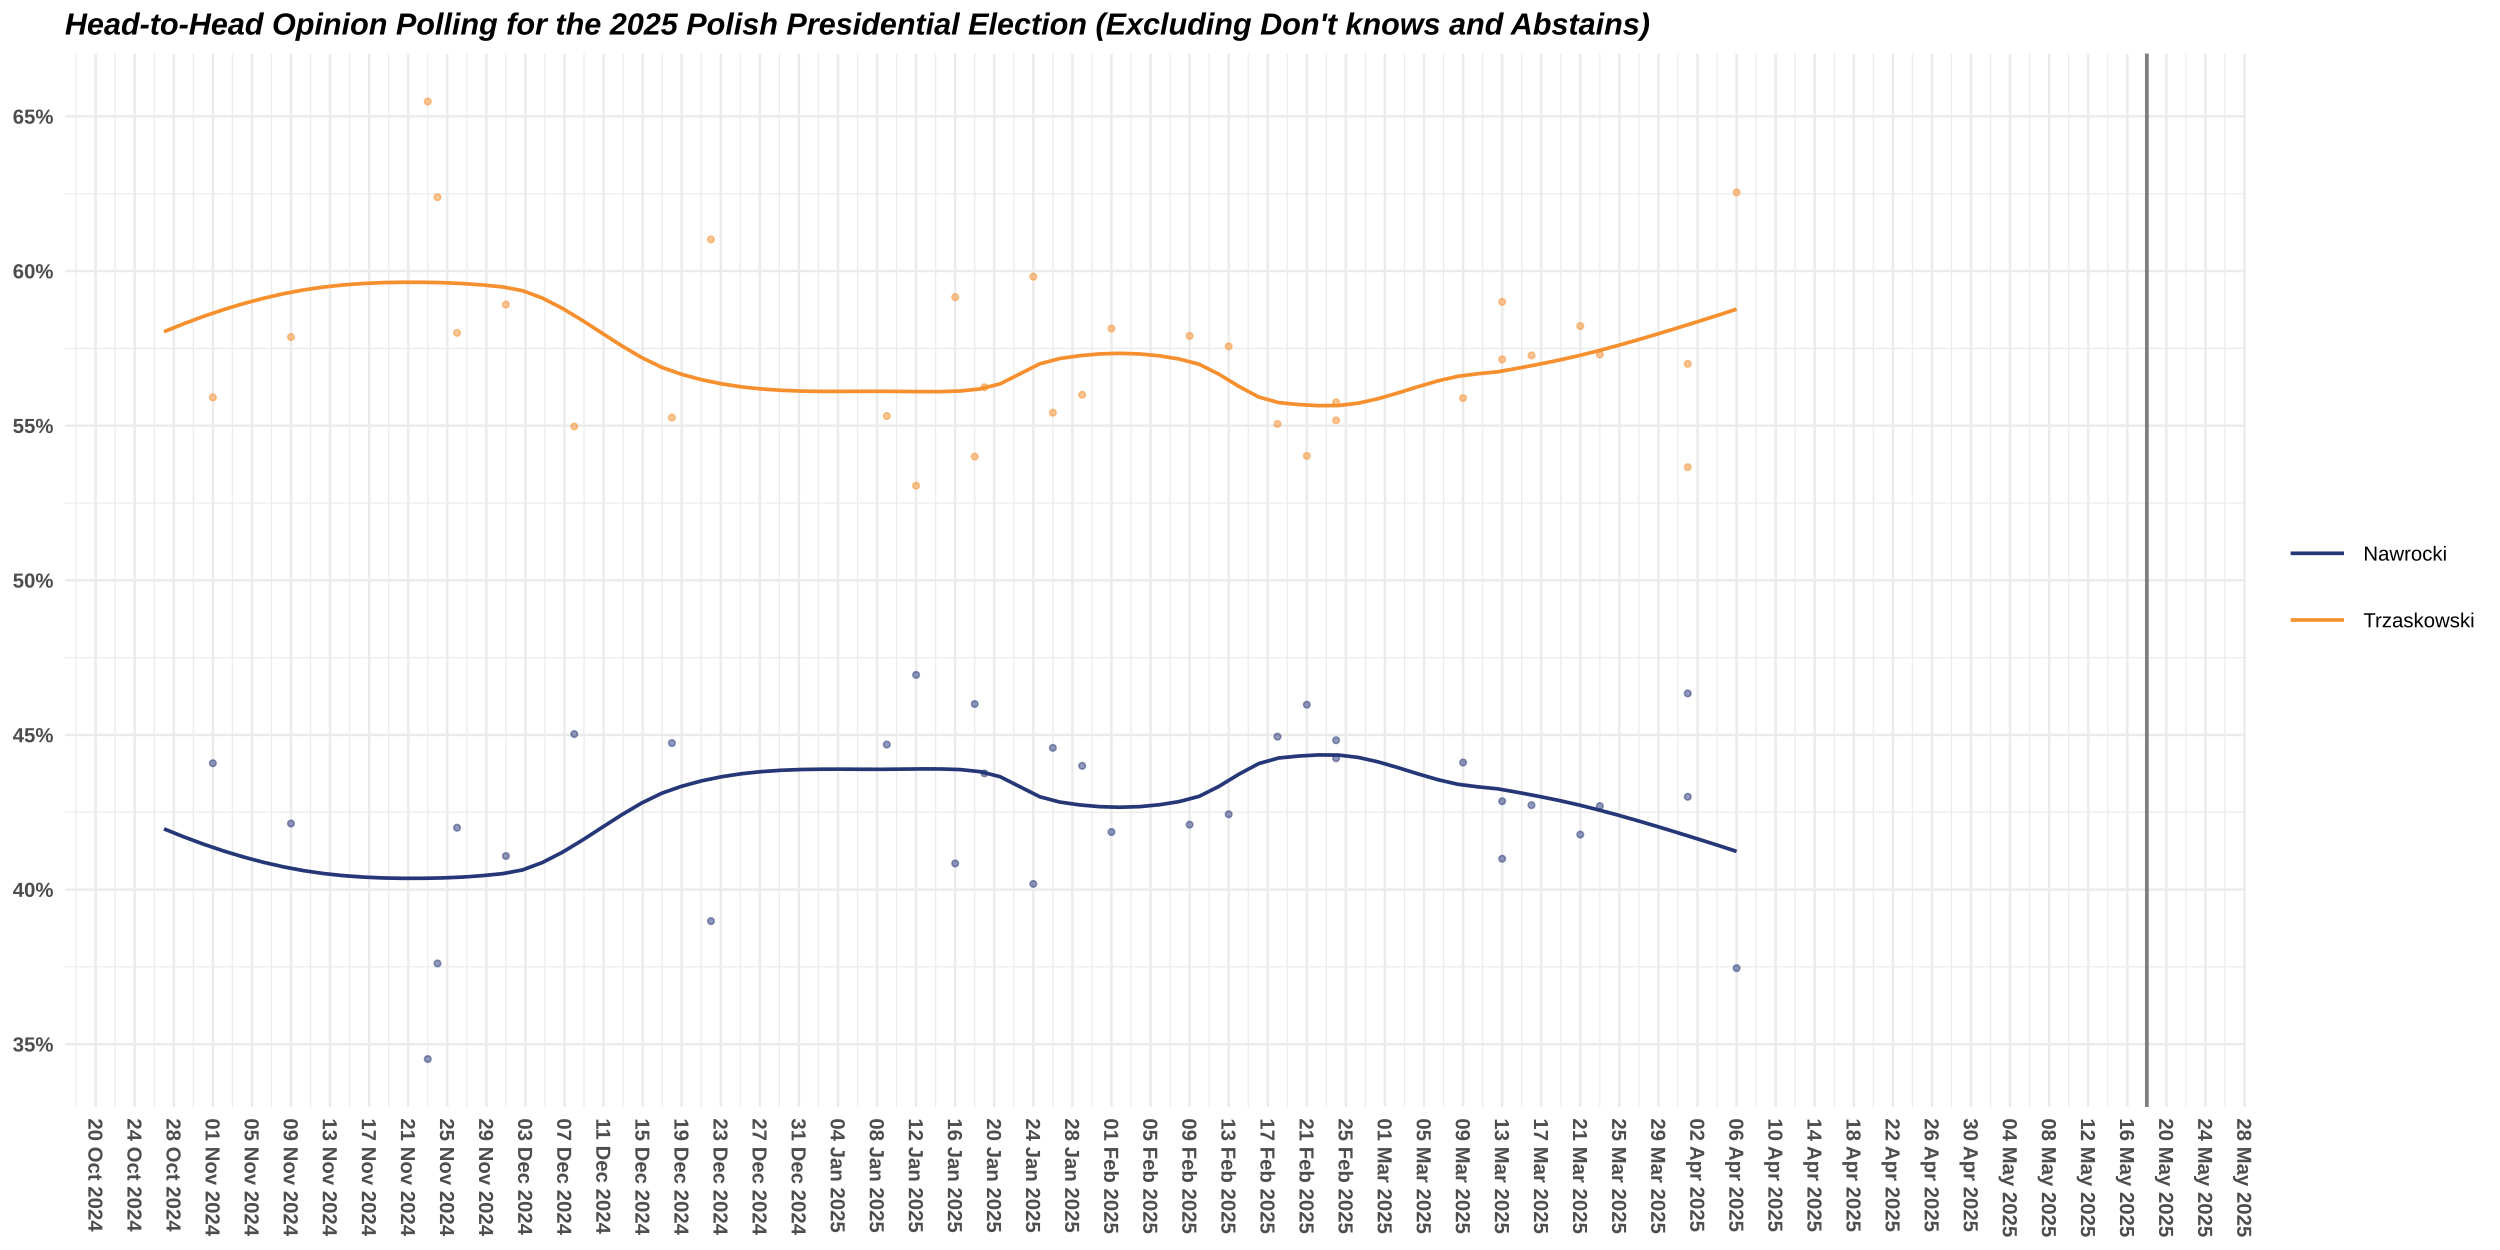
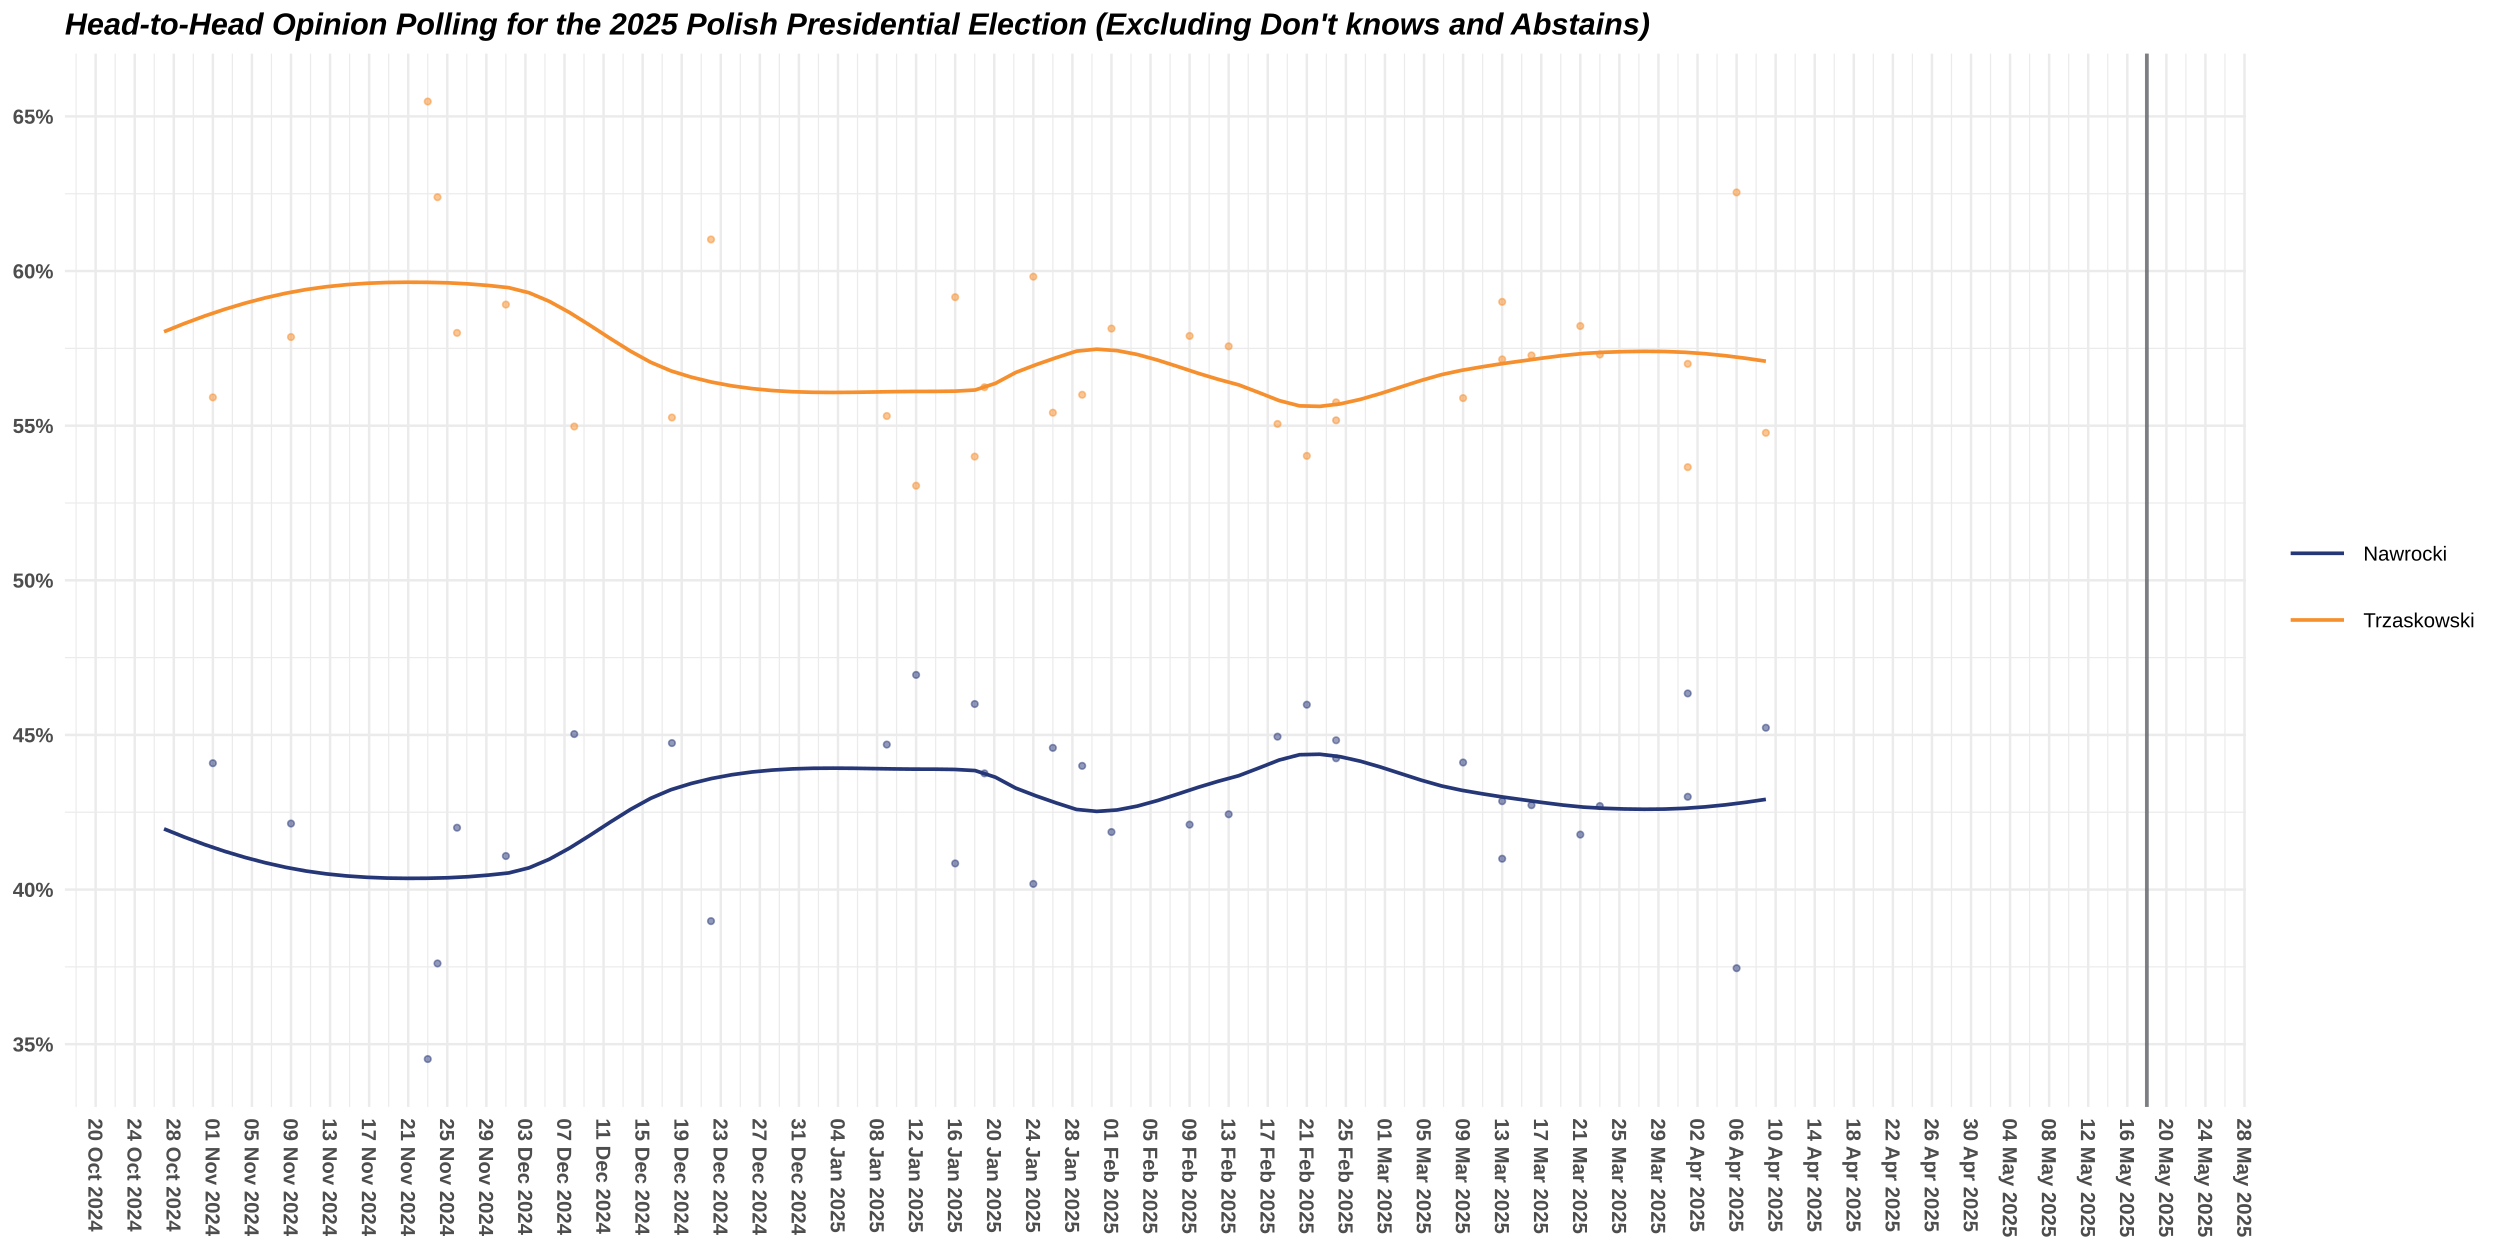
<svg xmlns="http://www.w3.org/2000/svg" class="svglite" width="1080.00pt" height="540.00pt" viewBox="0 0 1080.00 540.00">
  <defs>
    <style type="text/css">
    line, polyline, polygon, path, rect, circle {
      fill: none;
      stroke: #000000;
      stroke-linecap: round;
      stroke-linejoin: round;
      stroke-miterlimit: 10.00;
    }
    text {
      white-space: pre;
    }
  </style>
  </defs>
  <rect width="100%" height="100%" style="stroke: none; fill: #FFFFFF;" />
  <defs>
    <clipPath id="cpMC4wMHwxMDgwLjAwfDAuMDB8NTQwLjAw">
      <rect x="0.00" y="0.00" width="1080.00" height="540.00" />
    </clipPath>
  </defs>
  <g clip-path="url(#cpMC4wMHwxMDgwLjAwfDAuMDB8NTQwLjAw)">
    <rect x="0.00" y="0.00" width="1080.00" height="540.00" style="stroke-width: 1.07; stroke: #FFFFFF; fill: #FFFFFF;" />
  </g>
  <defs>
    <clipPath id="cpMjguMDN8OTcwLjI2fDIzLjE4fDQ3OC4yMA==">
      <rect x="28.03" y="23.18" width="942.23" height="455.02" />
    </clipPath>
  </defs>
  <g clip-path="url(#cpMjguMDN8OTcwLjI2fDIzLjE4fDQ3OC4yMA==)">
    <rect x="28.03" y="23.18" width="942.23" height="455.02" style="stroke-width: 1.07; stroke: #FFFFFF; fill: #FFFFFF;" />
    <polyline points="28.03,417.69 970.26,417.69 " style="stroke-width: 0.53; stroke: #EBEBEB; stroke-linecap: butt;" />
    <polyline points="28.03,350.89 970.26,350.89 " style="stroke-width: 0.53; stroke: #EBEBEB; stroke-linecap: butt;" />
    <polyline points="28.03,284.09 970.26,284.09 " style="stroke-width: 0.53; stroke: #EBEBEB; stroke-linecap: butt;" />
    <polyline points="28.03,217.29 970.26,217.29 " style="stroke-width: 0.53; stroke: #EBEBEB; stroke-linecap: butt;" />
    <polyline points="28.03,150.49 970.26,150.49 " style="stroke-width: 0.53; stroke: #EBEBEB; stroke-linecap: butt;" />
    <polyline points="28.03,83.69 970.26,83.69 " style="stroke-width: 0.53; stroke: #EBEBEB; stroke-linecap: butt;" />
    <polyline points="32.88,478.20 32.88,23.18 " style="stroke-width: 0.53; stroke: #EBEBEB; stroke-linecap: butt;" />
    <polyline points="49.76,478.20 49.76,23.18 " style="stroke-width: 0.53; stroke: #EBEBEB; stroke-linecap: butt;" />
    <polyline points="66.64,478.20 66.64,23.18 " style="stroke-width: 0.53; stroke: #EBEBEB; stroke-linecap: butt;" />
    <polyline points="83.52,478.20 83.52,23.18 " style="stroke-width: 0.53; stroke: #EBEBEB; stroke-linecap: butt;" />
    <polyline points="100.39,478.20 100.39,23.18 " style="stroke-width: 0.53; stroke: #EBEBEB; stroke-linecap: butt;" />
    <polyline points="117.27,478.20 117.27,23.18 " style="stroke-width: 0.53; stroke: #EBEBEB; stroke-linecap: butt;" />
    <polyline points="134.15,478.20 134.15,23.18 " style="stroke-width: 0.53; stroke: #EBEBEB; stroke-linecap: butt;" />
    <polyline points="151.03,478.20 151.03,23.18 " style="stroke-width: 0.53; stroke: #EBEBEB; stroke-linecap: butt;" />
    <polyline points="167.91,478.20 167.91,23.18 " style="stroke-width: 0.53; stroke: #EBEBEB; stroke-linecap: butt;" />
    <polyline points="184.79,478.20 184.79,23.18 " style="stroke-width: 0.53; stroke: #EBEBEB; stroke-linecap: butt;" />
    <polyline points="201.66,478.20 201.66,23.18 " style="stroke-width: 0.53; stroke: #EBEBEB; stroke-linecap: butt;" />
    <polyline points="218.54,478.20 218.54,23.18 " style="stroke-width: 0.53; stroke: #EBEBEB; stroke-linecap: butt;" />
    <polyline points="235.42,478.20 235.42,23.18 " style="stroke-width: 0.53; stroke: #EBEBEB; stroke-linecap: butt;" />
    <polyline points="252.30,478.20 252.30,23.18 " style="stroke-width: 0.53; stroke: #EBEBEB; stroke-linecap: butt;" />
    <polyline points="269.18,478.20 269.18,23.18 " style="stroke-width: 0.53; stroke: #EBEBEB; stroke-linecap: butt;" />
    <polyline points="286.06,478.20 286.06,23.18 " style="stroke-width: 0.53; stroke: #EBEBEB; stroke-linecap: butt;" />
    <polyline points="302.93,478.20 302.93,23.18 " style="stroke-width: 0.53; stroke: #EBEBEB; stroke-linecap: butt;" />
    <polyline points="319.81,478.20 319.81,23.18 " style="stroke-width: 0.53; stroke: #EBEBEB; stroke-linecap: butt;" />
    <polyline points="336.69,478.20 336.69,23.18 " style="stroke-width: 0.53; stroke: #EBEBEB; stroke-linecap: butt;" />
    <polyline points="353.57,478.20 353.57,23.18 " style="stroke-width: 0.53; stroke: #EBEBEB; stroke-linecap: butt;" />
    <polyline points="370.45,478.20 370.45,23.18 " style="stroke-width: 0.53; stroke: #EBEBEB; stroke-linecap: butt;" />
    <polyline points="387.32,478.20 387.32,23.18 " style="stroke-width: 0.53; stroke: #EBEBEB; stroke-linecap: butt;" />
    <polyline points="404.20,478.20 404.20,23.18 " style="stroke-width: 0.53; stroke: #EBEBEB; stroke-linecap: butt;" />
    <polyline points="421.08,478.20 421.08,23.18 " style="stroke-width: 0.53; stroke: #EBEBEB; stroke-linecap: butt;" />
    <polyline points="437.96,478.20 437.96,23.18 " style="stroke-width: 0.53; stroke: #EBEBEB; stroke-linecap: butt;" />
    <polyline points="454.84,478.20 454.84,23.18 " style="stroke-width: 0.53; stroke: #EBEBEB; stroke-linecap: butt;" />
    <polyline points="471.72,478.20 471.72,23.18 " style="stroke-width: 0.53; stroke: #EBEBEB; stroke-linecap: butt;" />
    <polyline points="488.59,478.20 488.59,23.18 " style="stroke-width: 0.53; stroke: #EBEBEB; stroke-linecap: butt;" />
    <polyline points="505.47,478.20 505.47,23.18 " style="stroke-width: 0.53; stroke: #EBEBEB; stroke-linecap: butt;" />
    <polyline points="522.35,478.20 522.35,23.18 " style="stroke-width: 0.53; stroke: #EBEBEB; stroke-linecap: butt;" />
    <polyline points="539.23,478.20 539.23,23.18 " style="stroke-width: 0.53; stroke: #EBEBEB; stroke-linecap: butt;" />
    <polyline points="556.11,478.20 556.11,23.18 " style="stroke-width: 0.53; stroke: #EBEBEB; stroke-linecap: butt;" />
    <polyline points="572.98,478.20 572.98,23.18 " style="stroke-width: 0.53; stroke: #EBEBEB; stroke-linecap: butt;" />
    <polyline points="589.86,478.20 589.86,23.18 " style="stroke-width: 0.53; stroke: #EBEBEB; stroke-linecap: butt;" />
    <polyline points="606.74,478.20 606.74,23.18 " style="stroke-width: 0.53; stroke: #EBEBEB; stroke-linecap: butt;" />
    <polyline points="623.62,478.20 623.62,23.18 " style="stroke-width: 0.53; stroke: #EBEBEB; stroke-linecap: butt;" />
    <polyline points="640.50,478.20 640.50,23.18 " style="stroke-width: 0.53; stroke: #EBEBEB; stroke-linecap: butt;" />
    <polyline points="657.38,478.20 657.38,23.18 " style="stroke-width: 0.53; stroke: #EBEBEB; stroke-linecap: butt;" />
    <polyline points="674.25,478.20 674.25,23.18 " style="stroke-width: 0.53; stroke: #EBEBEB; stroke-linecap: butt;" />
    <polyline points="691.13,478.20 691.13,23.18 " style="stroke-width: 0.53; stroke: #EBEBEB; stroke-linecap: butt;" />
    <polyline points="708.01,478.20 708.01,23.18 " style="stroke-width: 0.53; stroke: #EBEBEB; stroke-linecap: butt;" />
    <polyline points="724.89,478.20 724.89,23.18 " style="stroke-width: 0.53; stroke: #EBEBEB; stroke-linecap: butt;" />
    <polyline points="741.77,478.20 741.77,23.18 " style="stroke-width: 0.53; stroke: #EBEBEB; stroke-linecap: butt;" />
    <polyline points="758.65,478.20 758.65,23.18 " style="stroke-width: 0.53; stroke: #EBEBEB; stroke-linecap: butt;" />
    <polyline points="775.52,478.20 775.52,23.18 " style="stroke-width: 0.53; stroke: #EBEBEB; stroke-linecap: butt;" />
    <polyline points="792.40,478.20 792.40,23.18 " style="stroke-width: 0.53; stroke: #EBEBEB; stroke-linecap: butt;" />
    <polyline points="809.28,478.20 809.28,23.18 " style="stroke-width: 0.53; stroke: #EBEBEB; stroke-linecap: butt;" />
    <polyline points="826.16,478.20 826.16,23.18 " style="stroke-width: 0.53; stroke: #EBEBEB; stroke-linecap: butt;" />
    <polyline points="843.04,478.20 843.04,23.18 " style="stroke-width: 0.53; stroke: #EBEBEB; stroke-linecap: butt;" />
    <polyline points="859.91,478.20 859.91,23.18 " style="stroke-width: 0.53; stroke: #EBEBEB; stroke-linecap: butt;" />
    <polyline points="876.79,478.20 876.79,23.18 " style="stroke-width: 0.53; stroke: #EBEBEB; stroke-linecap: butt;" />
    <polyline points="893.67,478.20 893.67,23.18 " style="stroke-width: 0.53; stroke: #EBEBEB; stroke-linecap: butt;" />
    <polyline points="910.55,478.20 910.55,23.18 " style="stroke-width: 0.53; stroke: #EBEBEB; stroke-linecap: butt;" />
    <polyline points="927.43,478.20 927.43,23.18 " style="stroke-width: 0.53; stroke: #EBEBEB; stroke-linecap: butt;" />
    <polyline points="944.31,478.20 944.31,23.18 " style="stroke-width: 0.53; stroke: #EBEBEB; stroke-linecap: butt;" />
    <polyline points="961.18,478.20 961.18,23.18 " style="stroke-width: 0.53; stroke: #EBEBEB; stroke-linecap: butt;" />
    <polyline points="28.03,451.09 970.26,451.09 " style="stroke-width: 1.07; stroke: #EBEBEB; stroke-linecap: butt;" />
    <polyline points="28.03,384.29 970.26,384.29 " style="stroke-width: 1.07; stroke: #EBEBEB; stroke-linecap: butt;" />
    <polyline points="28.03,317.49 970.26,317.49 " style="stroke-width: 1.07; stroke: #EBEBEB; stroke-linecap: butt;" />
    <polyline points="28.03,250.69 970.26,250.69 " style="stroke-width: 1.07; stroke: #EBEBEB; stroke-linecap: butt;" />
    <polyline points="28.03,183.89 970.26,183.89 " style="stroke-width: 1.07; stroke: #EBEBEB; stroke-linecap: butt;" />
    <polyline points="28.03,117.09 970.26,117.09 " style="stroke-width: 1.07; stroke: #EBEBEB; stroke-linecap: butt;" />
    <polyline points="28.03,50.28 970.26,50.28 " style="stroke-width: 1.07; stroke: #EBEBEB; stroke-linecap: butt;" />
    <polyline points="41.32,478.20 41.32,23.18 " style="stroke-width: 1.07; stroke: #EBEBEB; stroke-linecap: butt;" />
    <polyline points="58.20,478.20 58.20,23.18 " style="stroke-width: 1.07; stroke: #EBEBEB; stroke-linecap: butt;" />
    <polyline points="75.08,478.20 75.08,23.18 " style="stroke-width: 1.07; stroke: #EBEBEB; stroke-linecap: butt;" />
    <polyline points="91.96,478.20 91.96,23.18 " style="stroke-width: 1.07; stroke: #EBEBEB; stroke-linecap: butt;" />
    <polyline points="108.83,478.20 108.83,23.18 " style="stroke-width: 1.07; stroke: #EBEBEB; stroke-linecap: butt;" />
    <polyline points="125.71,478.20 125.71,23.18 " style="stroke-width: 1.07; stroke: #EBEBEB; stroke-linecap: butt;" />
    <polyline points="142.59,478.20 142.59,23.18 " style="stroke-width: 1.07; stroke: #EBEBEB; stroke-linecap: butt;" />
    <polyline points="159.47,478.20 159.47,23.18 " style="stroke-width: 1.07; stroke: #EBEBEB; stroke-linecap: butt;" />
    <polyline points="176.35,478.20 176.35,23.18 " style="stroke-width: 1.07; stroke: #EBEBEB; stroke-linecap: butt;" />
    <polyline points="193.22,478.20 193.22,23.18 " style="stroke-width: 1.07; stroke: #EBEBEB; stroke-linecap: butt;" />
    <polyline points="210.10,478.20 210.10,23.18 " style="stroke-width: 1.07; stroke: #EBEBEB; stroke-linecap: butt;" />
    <polyline points="226.98,478.20 226.98,23.18 " style="stroke-width: 1.07; stroke: #EBEBEB; stroke-linecap: butt;" />
    <polyline points="243.86,478.20 243.86,23.18 " style="stroke-width: 1.07; stroke: #EBEBEB; stroke-linecap: butt;" />
    <polyline points="260.74,478.20 260.74,23.18 " style="stroke-width: 1.07; stroke: #EBEBEB; stroke-linecap: butt;" />
    <polyline points="277.62,478.20 277.62,23.18 " style="stroke-width: 1.07; stroke: #EBEBEB; stroke-linecap: butt;" />
    <polyline points="294.49,478.20 294.49,23.18 " style="stroke-width: 1.07; stroke: #EBEBEB; stroke-linecap: butt;" />
    <polyline points="311.37,478.20 311.37,23.18 " style="stroke-width: 1.07; stroke: #EBEBEB; stroke-linecap: butt;" />
    <polyline points="328.25,478.20 328.25,23.18 " style="stroke-width: 1.07; stroke: #EBEBEB; stroke-linecap: butt;" />
    <polyline points="345.13,478.20 345.13,23.18 " style="stroke-width: 1.07; stroke: #EBEBEB; stroke-linecap: butt;" />
    <polyline points="362.01,478.20 362.01,23.18 " style="stroke-width: 1.07; stroke: #EBEBEB; stroke-linecap: butt;" />
    <polyline points="378.89,478.20 378.89,23.18 " style="stroke-width: 1.07; stroke: #EBEBEB; stroke-linecap: butt;" />
    <polyline points="395.76,478.20 395.76,23.18 " style="stroke-width: 1.07; stroke: #EBEBEB; stroke-linecap: butt;" />
    <polyline points="412.64,478.20 412.64,23.18 " style="stroke-width: 1.07; stroke: #EBEBEB; stroke-linecap: butt;" />
    <polyline points="429.52,478.20 429.52,23.18 " style="stroke-width: 1.07; stroke: #EBEBEB; stroke-linecap: butt;" />
    <polyline points="446.40,478.20 446.40,23.18 " style="stroke-width: 1.07; stroke: #EBEBEB; stroke-linecap: butt;" />
    <polyline points="463.28,478.20 463.28,23.18 " style="stroke-width: 1.07; stroke: #EBEBEB; stroke-linecap: butt;" />
    <polyline points="480.15,478.20 480.15,23.18 " style="stroke-width: 1.07; stroke: #EBEBEB; stroke-linecap: butt;" />
    <polyline points="497.03,478.20 497.03,23.18 " style="stroke-width: 1.07; stroke: #EBEBEB; stroke-linecap: butt;" />
    <polyline points="513.91,478.20 513.91,23.18 " style="stroke-width: 1.07; stroke: #EBEBEB; stroke-linecap: butt;" />
    <polyline points="530.79,478.20 530.79,23.18 " style="stroke-width: 1.07; stroke: #EBEBEB; stroke-linecap: butt;" />
    <polyline points="547.67,478.20 547.67,23.18 " style="stroke-width: 1.07; stroke: #EBEBEB; stroke-linecap: butt;" />
    <polyline points="564.55,478.20 564.55,23.18 " style="stroke-width: 1.07; stroke: #EBEBEB; stroke-linecap: butt;" />
    <polyline points="581.42,478.20 581.42,23.18 " style="stroke-width: 1.07; stroke: #EBEBEB; stroke-linecap: butt;" />
    <polyline points="598.30,478.20 598.30,23.18 " style="stroke-width: 1.07; stroke: #EBEBEB; stroke-linecap: butt;" />
    <polyline points="615.18,478.20 615.18,23.18 " style="stroke-width: 1.07; stroke: #EBEBEB; stroke-linecap: butt;" />
    <polyline points="632.06,478.20 632.06,23.18 " style="stroke-width: 1.07; stroke: #EBEBEB; stroke-linecap: butt;" />
    <polyline points="648.94,478.20 648.94,23.18 " style="stroke-width: 1.07; stroke: #EBEBEB; stroke-linecap: butt;" />
    <polyline points="665.82,478.20 665.82,23.18 " style="stroke-width: 1.07; stroke: #EBEBEB; stroke-linecap: butt;" />
    <polyline points="682.69,478.20 682.69,23.18 " style="stroke-width: 1.07; stroke: #EBEBEB; stroke-linecap: butt;" />
    <polyline points="699.57,478.20 699.57,23.18 " style="stroke-width: 1.07; stroke: #EBEBEB; stroke-linecap: butt;" />
    <polyline points="716.45,478.20 716.45,23.18 " style="stroke-width: 1.07; stroke: #EBEBEB; stroke-linecap: butt;" />
    <polyline points="733.33,478.20 733.33,23.18 " style="stroke-width: 1.07; stroke: #EBEBEB; stroke-linecap: butt;" />
    <polyline points="750.21,478.20 750.21,23.18 " style="stroke-width: 1.07; stroke: #EBEBEB; stroke-linecap: butt;" />
    <polyline points="767.08,478.20 767.08,23.18 " style="stroke-width: 1.07; stroke: #EBEBEB; stroke-linecap: butt;" />
    <polyline points="783.96,478.20 783.96,23.18 " style="stroke-width: 1.07; stroke: #EBEBEB; stroke-linecap: butt;" />
    <polyline points="800.84,478.20 800.84,23.18 " style="stroke-width: 1.07; stroke: #EBEBEB; stroke-linecap: butt;" />
    <polyline points="817.72,478.20 817.72,23.18 " style="stroke-width: 1.07; stroke: #EBEBEB; stroke-linecap: butt;" />
    <polyline points="834.60,478.20 834.60,23.18 " style="stroke-width: 1.07; stroke: #EBEBEB; stroke-linecap: butt;" />
    <polyline points="851.48,478.20 851.48,23.18 " style="stroke-width: 1.07; stroke: #EBEBEB; stroke-linecap: butt;" />
    <polyline points="868.35,478.20 868.35,23.18 " style="stroke-width: 1.07; stroke: #EBEBEB; stroke-linecap: butt;" />
    <polyline points="885.23,478.20 885.23,23.18 " style="stroke-width: 1.07; stroke: #EBEBEB; stroke-linecap: butt;" />
    <polyline points="902.11,478.20 902.11,23.18 " style="stroke-width: 1.07; stroke: #EBEBEB; stroke-linecap: butt;" />
    <polyline points="918.99,478.20 918.99,23.18 " style="stroke-width: 1.07; stroke: #EBEBEB; stroke-linecap: butt;" />
    <polyline points="935.87,478.20 935.87,23.18 " style="stroke-width: 1.07; stroke: #EBEBEB; stroke-linecap: butt;" />
    <polyline points="952.74,478.20 952.74,23.18 " style="stroke-width: 1.07; stroke: #EBEBEB; stroke-linecap: butt;" />
    <polyline points="969.62,478.20 969.62,23.18 " style="stroke-width: 1.07; stroke: #EBEBEB; stroke-linecap: butt;" />
    <circle cx="729.11" cy="299.56" r="1.42" style="stroke-width: 0.71; stroke: #263778; stroke-opacity: 0.50; fill: #263778; fill-opacity: 0.50;" />
+     <circle cx="762.86" cy="314.39" r="1.42" style="stroke-width: 0.71; stroke: #263778; stroke-opacity: 0.50; fill: #263778; fill-opacity: 0.50;" />
    <circle cx="750.21" cy="418.25" r="1.42" style="stroke-width: 0.71; stroke: #263778; stroke-opacity: 0.50; fill: #263778; fill-opacity: 0.50;" />
    <circle cx="729.11" cy="344.21" r="1.42" style="stroke-width: 0.71; stroke: #263778; stroke-opacity: 0.50; fill: #263778; fill-opacity: 0.50;" />
    <circle cx="691.13" cy="348.21" r="1.42" style="stroke-width: 0.71; stroke: #263778; stroke-opacity: 0.50; fill: #263778; fill-opacity: 0.50;" />
    <circle cx="682.69" cy="360.54" r="1.42" style="stroke-width: 0.71; stroke: #263778; stroke-opacity: 0.50; fill: #263778; fill-opacity: 0.50;" />
    <circle cx="661.60" cy="347.84" r="1.42" style="stroke-width: 0.71; stroke: #263778; stroke-opacity: 0.50; fill: #263778; fill-opacity: 0.50;" />
    <circle cx="648.94" cy="346.12" r="1.42" style="stroke-width: 0.71; stroke: #263778; stroke-opacity: 0.50; fill: #263778; fill-opacity: 0.50;" />
    <circle cx="648.94" cy="370.97" r="1.42" style="stroke-width: 0.71; stroke: #263778; stroke-opacity: 0.50; fill: #263778; fill-opacity: 0.50;" />
    <circle cx="632.06" cy="329.40" r="1.42" style="stroke-width: 0.71; stroke: #263778; stroke-opacity: 0.50; fill: #263778; fill-opacity: 0.50;" />
    <circle cx="577.20" cy="319.79" r="1.42" style="stroke-width: 0.71; stroke: #263778; stroke-opacity: 0.50; fill: #263778; fill-opacity: 0.50;" />
    <circle cx="577.20" cy="327.57" r="1.42" style="stroke-width: 0.71; stroke: #263778; stroke-opacity: 0.50; fill: #263778; fill-opacity: 0.50;" />
    <circle cx="564.55" cy="304.43" r="1.42" style="stroke-width: 0.71; stroke: #263778; stroke-opacity: 0.50; fill: #263778; fill-opacity: 0.50;" />
    <circle cx="551.89" cy="318.24" r="1.42" style="stroke-width: 0.71; stroke: #263778; stroke-opacity: 0.50; fill: #263778; fill-opacity: 0.50;" />
    <circle cx="480.15" cy="359.43" r="1.42" style="stroke-width: 0.71; stroke: #263778; stroke-opacity: 0.50; fill: #263778; fill-opacity: 0.50;" />
    <circle cx="530.79" cy="351.76" r="1.42" style="stroke-width: 0.71; stroke: #263778; stroke-opacity: 0.50; fill: #263778; fill-opacity: 0.50;" />
    <circle cx="513.91" cy="356.24" r="1.42" style="stroke-width: 0.71; stroke: #263778; stroke-opacity: 0.50; fill: #263778; fill-opacity: 0.50;" />
    <circle cx="467.50" cy="330.85" r="1.42" style="stroke-width: 0.71; stroke: #263778; stroke-opacity: 0.50; fill: #263778; fill-opacity: 0.50;" />
    <circle cx="454.84" cy="323.08" r="1.42" style="stroke-width: 0.71; stroke: #263778; stroke-opacity: 0.50; fill: #263778; fill-opacity: 0.50;" />
    <circle cx="446.40" cy="381.85" r="1.42" style="stroke-width: 0.71; stroke: #263778; stroke-opacity: 0.50; fill: #263778; fill-opacity: 0.50;" />
    <circle cx="425.30" cy="334.09" r="1.42" style="stroke-width: 0.71; stroke: #263778; stroke-opacity: 0.50; fill: #263778; fill-opacity: 0.50;" />
    <circle cx="421.08" cy="304.13" r="1.42" style="stroke-width: 0.71; stroke: #263778; stroke-opacity: 0.50; fill: #263778; fill-opacity: 0.50;" />
    <circle cx="412.64" cy="373.00" r="1.42" style="stroke-width: 0.71; stroke: #263778; stroke-opacity: 0.50; fill: #263778; fill-opacity: 0.50;" />
    <circle cx="395.76" cy="291.56" r="1.42" style="stroke-width: 0.71; stroke: #263778; stroke-opacity: 0.50; fill: #263778; fill-opacity: 0.50;" />
    <circle cx="383.10" cy="321.65" r="1.42" style="stroke-width: 0.71; stroke: #263778; stroke-opacity: 0.50; fill: #263778; fill-opacity: 0.50;" />
    <circle cx="307.15" cy="397.92" r="1.42" style="stroke-width: 0.71; stroke: #263778; stroke-opacity: 0.50; fill: #263778; fill-opacity: 0.50;" />
    <circle cx="290.27" cy="321.00" r="1.42" style="stroke-width: 0.71; stroke: #263778; stroke-opacity: 0.50; fill: #263778; fill-opacity: 0.50;" />
    <circle cx="218.54" cy="369.80" r="1.42" style="stroke-width: 0.71; stroke: #263778; stroke-opacity: 0.50; fill: #263778; fill-opacity: 0.50;" />
    <circle cx="248.08" cy="317.12" r="1.42" style="stroke-width: 0.71; stroke: #263778; stroke-opacity: 0.50; fill: #263778; fill-opacity: 0.50;" />
    <circle cx="197.44" cy="357.57" r="1.42" style="stroke-width: 0.71; stroke: #263778; stroke-opacity: 0.50; fill: #263778; fill-opacity: 0.50;" />
    <circle cx="91.96" cy="329.70" r="1.42" style="stroke-width: 0.71; stroke: #263778; stroke-opacity: 0.50; fill: #263778; fill-opacity: 0.50;" />
    <circle cx="189.01" cy="416.20" r="1.42" style="stroke-width: 0.71; stroke: #263778; stroke-opacity: 0.50; fill: #263778; fill-opacity: 0.50;" />
    <circle cx="184.79" cy="457.51" r="1.42" style="stroke-width: 0.71; stroke: #263778; stroke-opacity: 0.50; fill: #263778; fill-opacity: 0.50;" />
    <circle cx="125.71" cy="355.77" r="1.42" style="stroke-width: 0.71; stroke: #263778; stroke-opacity: 0.50; fill: #263778; fill-opacity: 0.50;" />
    <circle cx="729.11" cy="201.81" r="1.42" style="stroke-width: 0.71; stroke: #F68F2D; stroke-opacity: 0.50; fill: #F68F2D; fill-opacity: 0.50;" />
+     <circle cx="762.86" cy="186.98" r="1.42" style="stroke-width: 0.71; stroke: #F68F2D; stroke-opacity: 0.50; fill: #F68F2D; fill-opacity: 0.50;" />
    <circle cx="750.21" cy="83.13" r="1.42" style="stroke-width: 0.71; stroke: #F68F2D; stroke-opacity: 0.50; fill: #F68F2D; fill-opacity: 0.50;" />
    <circle cx="729.11" cy="157.17" r="1.42" style="stroke-width: 0.71; stroke: #F68F2D; stroke-opacity: 0.50; fill: #F68F2D; fill-opacity: 0.50;" />
    <circle cx="691.13" cy="153.16" r="1.42" style="stroke-width: 0.71; stroke: #F68F2D; stroke-opacity: 0.50; fill: #F68F2D; fill-opacity: 0.50;" />
    <circle cx="682.69" cy="140.84" r="1.42" style="stroke-width: 0.71; stroke: #F68F2D; stroke-opacity: 0.50; fill: #F68F2D; fill-opacity: 0.50;" />
    <circle cx="661.60" cy="153.54" r="1.42" style="stroke-width: 0.71; stroke: #F68F2D; stroke-opacity: 0.50; fill: #F68F2D; fill-opacity: 0.50;" />
    <circle cx="648.94" cy="155.26" r="1.42" style="stroke-width: 0.71; stroke: #F68F2D; stroke-opacity: 0.50; fill: #F68F2D; fill-opacity: 0.50;" />
    <circle cx="648.94" cy="130.40" r="1.42" style="stroke-width: 0.71; stroke: #F68F2D; stroke-opacity: 0.50; fill: #F68F2D; fill-opacity: 0.50;" />
    <circle cx="632.06" cy="171.97" r="1.42" style="stroke-width: 0.71; stroke: #F68F2D; stroke-opacity: 0.50; fill: #F68F2D; fill-opacity: 0.50;" />
    <circle cx="577.20" cy="181.58" r="1.42" style="stroke-width: 0.71; stroke: #F68F2D; stroke-opacity: 0.50; fill: #F68F2D; fill-opacity: 0.50;" />
    <circle cx="577.20" cy="173.80" r="1.42" style="stroke-width: 0.71; stroke: #F68F2D; stroke-opacity: 0.50; fill: #F68F2D; fill-opacity: 0.50;" />
    <circle cx="564.55" cy="196.94" r="1.42" style="stroke-width: 0.71; stroke: #F68F2D; stroke-opacity: 0.50; fill: #F68F2D; fill-opacity: 0.50;" />
    <circle cx="551.89" cy="183.14" r="1.42" style="stroke-width: 0.71; stroke: #F68F2D; stroke-opacity: 0.50; fill: #F68F2D; fill-opacity: 0.50;" />
    <circle cx="480.15" cy="141.94" r="1.42" style="stroke-width: 0.71; stroke: #F68F2D; stroke-opacity: 0.50; fill: #F68F2D; fill-opacity: 0.50;" />
    <circle cx="530.79" cy="149.61" r="1.42" style="stroke-width: 0.71; stroke: #F68F2D; stroke-opacity: 0.50; fill: #F68F2D; fill-opacity: 0.50;" />
    <circle cx="513.91" cy="145.13" r="1.42" style="stroke-width: 0.71; stroke: #F68F2D; stroke-opacity: 0.50; fill: #F68F2D; fill-opacity: 0.50;" />
    <circle cx="467.50" cy="170.53" r="1.42" style="stroke-width: 0.71; stroke: #F68F2D; stroke-opacity: 0.50; fill: #F68F2D; fill-opacity: 0.50;" />
    <circle cx="454.84" cy="178.29" r="1.42" style="stroke-width: 0.71; stroke: #F68F2D; stroke-opacity: 0.50; fill: #F68F2D; fill-opacity: 0.50;" />
    <circle cx="446.40" cy="119.53" r="1.42" style="stroke-width: 0.71; stroke: #F68F2D; stroke-opacity: 0.50; fill: #F68F2D; fill-opacity: 0.50;" />
    <circle cx="425.30" cy="167.28" r="1.42" style="stroke-width: 0.71; stroke: #F68F2D; stroke-opacity: 0.50; fill: #F68F2D; fill-opacity: 0.50;" />
    <circle cx="421.08" cy="197.25" r="1.42" style="stroke-width: 0.71; stroke: #F68F2D; stroke-opacity: 0.50; fill: #F68F2D; fill-opacity: 0.50;" />
    <circle cx="412.64" cy="128.38" r="1.42" style="stroke-width: 0.71; stroke: #F68F2D; stroke-opacity: 0.50; fill: #F68F2D; fill-opacity: 0.50;" />
    <circle cx="395.76" cy="209.82" r="1.42" style="stroke-width: 0.71; stroke: #F68F2D; stroke-opacity: 0.50; fill: #F68F2D; fill-opacity: 0.50;" />
    <circle cx="383.10" cy="179.72" r="1.42" style="stroke-width: 0.71; stroke: #F68F2D; stroke-opacity: 0.50; fill: #F68F2D; fill-opacity: 0.50;" />
    <circle cx="307.15" cy="103.45" r="1.42" style="stroke-width: 0.71; stroke: #F68F2D; stroke-opacity: 0.50; fill: #F68F2D; fill-opacity: 0.50;" />
    <circle cx="290.27" cy="180.37" r="1.42" style="stroke-width: 0.71; stroke: #F68F2D; stroke-opacity: 0.50; fill: #F68F2D; fill-opacity: 0.50;" />
    <circle cx="218.54" cy="131.57" r="1.42" style="stroke-width: 0.71; stroke: #F68F2D; stroke-opacity: 0.50; fill: #F68F2D; fill-opacity: 0.50;" />
    <circle cx="248.08" cy="184.25" r="1.42" style="stroke-width: 0.71; stroke: #F68F2D; stroke-opacity: 0.50; fill: #F68F2D; fill-opacity: 0.50;" />
    <circle cx="197.44" cy="143.81" r="1.42" style="stroke-width: 0.71; stroke: #F68F2D; stroke-opacity: 0.50; fill: #F68F2D; fill-opacity: 0.50;" />
    <circle cx="91.96" cy="171.67" r="1.42" style="stroke-width: 0.71; stroke: #F68F2D; stroke-opacity: 0.50; fill: #F68F2D; fill-opacity: 0.50;" />
    <circle cx="189.01" cy="85.18" r="1.42" style="stroke-width: 0.71; stroke: #F68F2D; stroke-opacity: 0.50; fill: #F68F2D; fill-opacity: 0.50;" />
    <circle cx="184.79" cy="43.86" r="1.42" style="stroke-width: 0.71; stroke: #F68F2D; stroke-opacity: 0.50; fill: #F68F2D; fill-opacity: 0.50;" />
    <circle cx="125.71" cy="145.60" r="1.42" style="stroke-width: 0.71; stroke: #F68F2D; stroke-opacity: 0.50; fill: #F68F2D; fill-opacity: 0.50;" />
-     <polyline points="70.86,358.08 79.46,361.55 88.06,364.74 96.66,367.64 105.26,370.24 113.85,372.53 122.45,374.48 131.05,376.10 139.65,377.35 148.25,378.27 156.85,378.90 165.45,379.28 174.05,379.44 182.65,379.42 191.25,379.26 199.85,378.89 208.45,378.27 217.05,377.43 225.65,375.83 234.25,372.63 242.84,368.23 251.44,363.04 260.04,357.48 268.64,351.96 277.24,346.89 285.84,342.69 294.44,339.67 303.04,337.35 311.64,335.57 320.24,334.26 328.84,333.35 337.44,332.76 346.04,332.43 354.64,332.30 363.24,332.28 371.83,332.32 380.43,332.34 389.03,332.27 397.63,332.18 406.23,332.19 414.83,332.46 423.43,333.36 432.03,335.53 440.63,339.88 449.23,344.22 457.83,346.49 466.43,347.72 475.03,348.47 483.63,348.73 492.23,348.47 500.83,347.66 509.42,346.28 518.02,344.03 526.62,339.69 535.22,334.44 543.82,329.85 552.42,327.45 561.02,326.61 569.62,326.13 578.22,326.19 586.82,327.21 595.42,329.15 604.02,331.65 612.62,334.33 621.22,336.84 629.82,338.82 638.41,339.91 647.01,340.77 655.61,342.29 664.21,343.91 672.81,345.65 681.41,347.58 690.01,349.73 698.61,352.03 707.21,354.47 715.81,357.01 724.41,359.63 733.01,362.30 741.61,365.01 750.21,367.82 " style="stroke-width: 1.60; stroke: #263778; stroke-linecap: butt;" />
-     <polyline points="70.86,143.29 79.46,139.82 88.06,136.63 96.66,133.73 105.26,131.13 113.85,128.85 122.45,126.89 131.05,125.27 139.65,124.02 148.25,123.10 156.85,122.47 165.45,122.09 174.05,121.93 182.65,121.95 191.25,122.11 199.85,122.49 208.45,123.10 217.05,123.94 225.65,125.55 234.25,128.74 242.84,133.14 251.44,138.33 260.04,143.89 268.64,149.42 277.24,154.48 285.84,158.68 294.44,161.70 303.04,164.02 311.64,165.80 320.24,167.11 328.84,168.03 337.44,168.61 346.04,168.94 354.64,169.08 363.24,169.09 371.83,169.05 380.43,169.04 389.03,169.10 397.63,169.19 406.23,169.18 414.83,168.91 423.43,168.01 432.03,165.84 440.63,161.49 449.23,157.15 457.83,154.88 466.43,153.66 475.03,152.90 483.63,152.64 492.23,152.90 500.83,153.71 509.42,155.10 518.02,157.35 526.62,161.68 535.22,166.93 543.82,171.53 552.42,173.92 561.02,174.77 569.62,175.24 578.22,175.18 586.82,174.16 595.42,172.22 604.02,169.73 612.62,167.04 621.22,164.53 629.82,162.56 638.41,161.46 647.01,160.61 655.61,159.09 664.21,157.47 672.81,155.72 681.41,153.79 690.01,151.65 698.61,149.34 707.21,146.90 715.81,144.36 724.41,141.74 733.01,139.07 741.61,136.36 750.21,133.55 " style="stroke-width: 1.60; stroke: #F68F2D; stroke-linecap: butt;" />
+     <polyline points="70.86,358.08 79.62,361.61 88.38,364.85 97.14,367.80 105.90,370.42 114.66,372.72 123.42,374.68 132.17,376.28 140.93,377.51 149.69,378.40 158.45,378.99 167.21,379.33 175.97,379.45 184.73,379.40 193.49,379.19 202.25,378.74 211.01,378.04 219.77,377.11 228.53,374.91 237.29,371.19 246.05,366.37 254.81,360.89 263.57,355.19 272.33,349.70 281.09,344.88 289.85,341.15 298.61,338.46 307.37,336.32 316.13,334.69 324.89,333.49 333.65,332.67 342.40,332.16 351.16,331.90 359.92,331.84 368.68,331.90 377.44,332.04 386.20,332.18 394.96,332.27 403.72,332.28 412.48,332.40 421.24,332.89 430.00,335.75 438.76,340.45 447.52,343.81 456.28,346.86 465.04,349.68 473.80,350.52 482.56,349.91 491.32,348.24 500.08,345.83 508.84,343.01 517.60,340.12 526.36,337.48 535.12,335.11 543.88,331.76 552.63,328.32 561.39,326.04 570.15,325.83 578.91,326.89 587.67,328.84 596.43,331.38 605.19,334.21 613.95,337.03 622.71,339.52 631.47,341.40 640.23,342.90 648.99,344.28 657.75,345.49 666.51,346.70 675.27,347.80 684.03,348.67 692.79,349.18 701.55,349.48 710.31,349.60 719.07,349.52 727.83,349.19 736.59,348.57 745.35,347.70 754.11,346.60 762.86,345.32 " style="stroke-width: 1.60; stroke: #263778; stroke-linecap: butt;" />
+     <polyline points="70.86,143.29 79.62,139.76 88.38,136.52 97.14,133.58 105.90,130.95 114.66,128.65 123.42,126.69 132.17,125.09 140.93,123.87 149.69,122.98 158.45,122.38 167.21,122.04 175.97,121.92 184.73,121.97 193.49,122.18 202.25,122.64 211.01,123.33 219.77,124.27 228.53,126.46 237.29,130.18 246.05,135.01 254.81,140.49 263.57,146.19 272.33,151.67 281.09,156.49 289.85,160.22 298.61,162.92 307.37,165.05 316.13,166.69 324.89,167.88 333.65,168.71 342.40,169.22 351.16,169.47 359.92,169.54 368.68,169.47 377.44,169.34 386.20,169.19 394.96,169.10 403.72,169.09 412.48,168.98 421.24,168.48 430.00,165.62 438.76,160.92 447.52,157.56 456.28,154.52 465.04,151.69 473.80,150.85 482.56,151.46 491.32,153.13 500.08,155.55 508.84,158.36 517.60,161.26 526.36,163.90 535.12,166.26 543.88,169.61 552.63,173.06 561.39,175.33 570.15,175.55 578.91,174.49 587.67,172.53 596.43,169.99 605.19,167.16 613.95,164.35 622.71,161.85 631.47,159.97 640.23,158.47 648.99,157.09 657.75,155.89 666.51,154.67 675.27,153.57 684.03,152.70 692.79,152.19 701.55,151.90 710.31,151.77 719.07,151.85 727.83,152.19 736.59,152.80 745.35,153.67 754.11,154.77 762.86,156.05 " style="stroke-width: 1.60; stroke: #F68F2D; stroke-linecap: butt;" />
    <line x1="927.43" y1="478.20" x2="927.43" y2="23.18" style="stroke-width: 1.60; stroke: #56595C; stroke-opacity: 0.50; stroke-linecap: butt;" />
    <line x1="927.43" y1="478.20" x2="927.43" y2="23.18" style="stroke-width: 1.60; stroke: #56595C; stroke-opacity: 0.50; stroke-linecap: butt;" />
  </g>
  <g clip-path="url(#cpMC4wMHwxMDgwLjAwfDAuMDB8NTQwLjAw)">
    <text x="23.10" y="454.24" text-anchor="end" style="font-size: 8.80px; font-weight: bold;fill: #4D4D4D; font-family: &quot;Arial&quot;;" textLength="17.62px" lengthAdjust="spacingAndGlyphs">35%</text>
    <text x="23.10" y="387.44" text-anchor="end" style="font-size: 8.80px; font-weight: bold;fill: #4D4D4D; font-family: &quot;Arial&quot;;" textLength="17.62px" lengthAdjust="spacingAndGlyphs">40%</text>
    <text x="23.10" y="320.64" text-anchor="end" style="font-size: 8.80px; font-weight: bold;fill: #4D4D4D; font-family: &quot;Arial&quot;;" textLength="17.62px" lengthAdjust="spacingAndGlyphs">45%</text>
    <text x="23.10" y="253.84" text-anchor="end" style="font-size: 8.80px; font-weight: bold;fill: #4D4D4D; font-family: &quot;Arial&quot;;" textLength="17.62px" lengthAdjust="spacingAndGlyphs">50%</text>
    <text x="23.10" y="187.04" text-anchor="end" style="font-size: 8.80px; font-weight: bold;fill: #4D4D4D; font-family: &quot;Arial&quot;;" textLength="17.62px" lengthAdjust="spacingAndGlyphs">55%</text>
    <text x="23.10" y="120.24" text-anchor="end" style="font-size: 8.80px; font-weight: bold;fill: #4D4D4D; font-family: &quot;Arial&quot;;" textLength="17.62px" lengthAdjust="spacingAndGlyphs">60%</text>
    <text x="23.10" y="53.43" text-anchor="end" style="font-size: 8.80px; font-weight: bold;fill: #4D4D4D; font-family: &quot;Arial&quot;;" textLength="17.62px" lengthAdjust="spacingAndGlyphs">65%</text>
    <text transform="translate(38.17,483.13) rotate(90)" style="font-size: 8.80px; font-weight: bold;fill: #4D4D4D; font-family: &quot;Arial&quot;;" textLength="48.95px" lengthAdjust="spacingAndGlyphs">20 Oct 2024</text>
    <text transform="translate(55.05,483.13) rotate(90)" style="font-size: 8.80px; font-weight: bold;fill: #4D4D4D; font-family: &quot;Arial&quot;;" textLength="48.95px" lengthAdjust="spacingAndGlyphs">24 Oct 2024</text>
    <text transform="translate(71.93,483.13) rotate(90)" style="font-size: 8.80px; font-weight: bold;fill: #4D4D4D; font-family: &quot;Arial&quot;;" textLength="48.95px" lengthAdjust="spacingAndGlyphs">28 Oct 2024</text>
    <text transform="translate(88.81,483.13) rotate(90)" style="font-size: 8.80px; font-weight: bold;fill: #4D4D4D; font-family: &quot;Arial&quot;;" textLength="50.89px" lengthAdjust="spacingAndGlyphs">01 Nov 2024</text>
    <text transform="translate(105.68,483.13) rotate(90)" style="font-size: 8.80px; font-weight: bold;fill: #4D4D4D; font-family: &quot;Arial&quot;;" textLength="50.89px" lengthAdjust="spacingAndGlyphs">05 Nov 2024</text>
    <text transform="translate(122.56,483.13) rotate(90)" style="font-size: 8.80px; font-weight: bold;fill: #4D4D4D; font-family: &quot;Arial&quot;;" textLength="50.89px" lengthAdjust="spacingAndGlyphs">09 Nov 2024</text>
    <text transform="translate(139.44,483.13) rotate(90)" style="font-size: 8.80px; font-weight: bold;fill: #4D4D4D; font-family: &quot;Arial&quot;;" textLength="50.89px" lengthAdjust="spacingAndGlyphs">13 Nov 2024</text>
    <text transform="translate(156.32,483.13) rotate(90)" style="font-size: 8.80px; font-weight: bold;fill: #4D4D4D; font-family: &quot;Arial&quot;;" textLength="50.89px" lengthAdjust="spacingAndGlyphs">17 Nov 2024</text>
    <text transform="translate(173.20,483.13) rotate(90)" style="font-size: 8.80px; font-weight: bold;fill: #4D4D4D; font-family: &quot;Arial&quot;;" textLength="50.89px" lengthAdjust="spacingAndGlyphs">21 Nov 2024</text>
    <text transform="translate(190.07,483.13) rotate(90)" style="font-size: 8.80px; font-weight: bold;fill: #4D4D4D; font-family: &quot;Arial&quot;;" textLength="50.89px" lengthAdjust="spacingAndGlyphs">25 Nov 2024</text>
    <text transform="translate(206.95,483.13) rotate(90)" style="font-size: 8.80px; font-weight: bold;fill: #4D4D4D; font-family: &quot;Arial&quot;;" textLength="50.89px" lengthAdjust="spacingAndGlyphs">29 Nov 2024</text>
    <text transform="translate(223.83,483.13) rotate(90)" style="font-size: 8.80px; font-weight: bold;fill: #4D4D4D; font-family: &quot;Arial&quot;;" textLength="50.41px" lengthAdjust="spacingAndGlyphs">03 Dec 2024</text>
    <text transform="translate(240.71,483.13) rotate(90)" style="font-size: 8.80px; font-weight: bold;fill: #4D4D4D; font-family: &quot;Arial&quot;;" textLength="50.41px" lengthAdjust="spacingAndGlyphs">07 Dec 2024</text>
    <text transform="translate(257.59,483.13) rotate(90)" style="font-size: 8.80px; font-weight: bold;fill: #4D4D4D; font-family: &quot;Arial&quot;;" textLength="49.93px" lengthAdjust="spacingAndGlyphs">11 Dec 2024</text>
    <text transform="translate(274.47,483.13) rotate(90)" style="font-size: 8.80px; font-weight: bold;fill: #4D4D4D; font-family: &quot;Arial&quot;;" textLength="50.41px" lengthAdjust="spacingAndGlyphs">15 Dec 2024</text>
    <text transform="translate(291.34,483.13) rotate(90)" style="font-size: 8.80px; font-weight: bold;fill: #4D4D4D; font-family: &quot;Arial&quot;;" textLength="50.41px" lengthAdjust="spacingAndGlyphs">19 Dec 2024</text>
    <text transform="translate(308.22,483.13) rotate(90)" style="font-size: 8.80px; font-weight: bold;fill: #4D4D4D; font-family: &quot;Arial&quot;;" textLength="50.41px" lengthAdjust="spacingAndGlyphs">23 Dec 2024</text>
    <text transform="translate(325.10,483.13) rotate(90)" style="font-size: 8.80px; font-weight: bold;fill: #4D4D4D; font-family: &quot;Arial&quot;;" textLength="50.41px" lengthAdjust="spacingAndGlyphs">27 Dec 2024</text>
    <text transform="translate(341.98,483.13) rotate(90)" style="font-size: 8.80px; font-weight: bold;fill: #4D4D4D; font-family: &quot;Arial&quot;;" textLength="50.41px" lengthAdjust="spacingAndGlyphs">31 Dec 2024</text>
    <text transform="translate(358.86,483.13) rotate(90)" style="font-size: 8.80px; font-weight: bold;fill: #4D4D4D; font-family: &quot;Arial&quot;;" textLength="49.44px" lengthAdjust="spacingAndGlyphs">04 Jan 2025</text>
    <text transform="translate(375.74,483.13) rotate(90)" style="font-size: 8.80px; font-weight: bold;fill: #4D4D4D; font-family: &quot;Arial&quot;;" textLength="49.44px" lengthAdjust="spacingAndGlyphs">08 Jan 2025</text>
    <text transform="translate(392.61,483.13) rotate(90)" style="font-size: 8.80px; font-weight: bold;fill: #4D4D4D; font-family: &quot;Arial&quot;;" textLength="49.44px" lengthAdjust="spacingAndGlyphs">12 Jan 2025</text>
    <text transform="translate(409.49,483.13) rotate(90)" style="font-size: 8.80px; font-weight: bold;fill: #4D4D4D; font-family: &quot;Arial&quot;;" textLength="49.44px" lengthAdjust="spacingAndGlyphs">16 Jan 2025</text>
    <text transform="translate(426.37,483.13) rotate(90)" style="font-size: 8.80px; font-weight: bold;fill: #4D4D4D; font-family: &quot;Arial&quot;;" textLength="49.44px" lengthAdjust="spacingAndGlyphs">20 Jan 2025</text>
    <text transform="translate(443.25,483.13) rotate(90)" style="font-size: 8.80px; font-weight: bold;fill: #4D4D4D; font-family: &quot;Arial&quot;;" textLength="49.44px" lengthAdjust="spacingAndGlyphs">24 Jan 2025</text>
    <text transform="translate(460.13,483.13) rotate(90)" style="font-size: 8.80px; font-weight: bold;fill: #4D4D4D; font-family: &quot;Arial&quot;;" textLength="49.44px" lengthAdjust="spacingAndGlyphs">28 Jan 2025</text>
    <text transform="translate(477.00,483.13) rotate(90)" style="font-size: 8.80px; font-weight: bold;fill: #4D4D4D; font-family: &quot;Arial&quot;;" textLength="49.91px" lengthAdjust="spacingAndGlyphs">01 Feb 2025</text>
    <text transform="translate(493.88,483.13) rotate(90)" style="font-size: 8.80px; font-weight: bold;fill: #4D4D4D; font-family: &quot;Arial&quot;;" textLength="49.91px" lengthAdjust="spacingAndGlyphs">05 Feb 2025</text>
    <text transform="translate(510.76,483.13) rotate(90)" style="font-size: 8.80px; font-weight: bold;fill: #4D4D4D; font-family: &quot;Arial&quot;;" textLength="49.91px" lengthAdjust="spacingAndGlyphs">09 Feb 2025</text>
    <text transform="translate(527.64,483.13) rotate(90)" style="font-size: 8.80px; font-weight: bold;fill: #4D4D4D; font-family: &quot;Arial&quot;;" textLength="49.91px" lengthAdjust="spacingAndGlyphs">13 Feb 2025</text>
    <text transform="translate(544.52,483.13) rotate(90)" style="font-size: 8.80px; font-weight: bold;fill: #4D4D4D; font-family: &quot;Arial&quot;;" textLength="49.91px" lengthAdjust="spacingAndGlyphs">17 Feb 2025</text>
    <text transform="translate(561.40,483.13) rotate(90)" style="font-size: 8.80px; font-weight: bold;fill: #4D4D4D; font-family: &quot;Arial&quot;;" textLength="49.91px" lengthAdjust="spacingAndGlyphs">21 Feb 2025</text>
    <text transform="translate(578.27,483.13) rotate(90)" style="font-size: 8.80px; font-weight: bold;fill: #4D4D4D; font-family: &quot;Arial&quot;;" textLength="49.91px" lengthAdjust="spacingAndGlyphs">25 Feb 2025</text>
    <text transform="translate(595.15,483.13) rotate(90)" style="font-size: 8.80px; font-weight: bold;fill: #4D4D4D; font-family: &quot;Arial&quot;;" textLength="49.92px" lengthAdjust="spacingAndGlyphs">01 Mar 2025</text>
    <text transform="translate(612.03,483.13) rotate(90)" style="font-size: 8.80px; font-weight: bold;fill: #4D4D4D; font-family: &quot;Arial&quot;;" textLength="49.92px" lengthAdjust="spacingAndGlyphs">05 Mar 2025</text>
    <text transform="translate(628.91,483.13) rotate(90)" style="font-size: 8.80px; font-weight: bold;fill: #4D4D4D; font-family: &quot;Arial&quot;;" textLength="49.92px" lengthAdjust="spacingAndGlyphs">09 Mar 2025</text>
    <text transform="translate(645.79,483.13) rotate(90)" style="font-size: 8.80px; font-weight: bold;fill: #4D4D4D; font-family: &quot;Arial&quot;;" textLength="49.92px" lengthAdjust="spacingAndGlyphs">13 Mar 2025</text>
    <text transform="translate(662.67,483.13) rotate(90)" style="font-size: 8.80px; font-weight: bold;fill: #4D4D4D; font-family: &quot;Arial&quot;;" textLength="49.92px" lengthAdjust="spacingAndGlyphs">17 Mar 2025</text>
    <text transform="translate(679.54,483.13) rotate(90)" style="font-size: 8.80px; font-weight: bold;fill: #4D4D4D; font-family: &quot;Arial&quot;;" textLength="49.92px" lengthAdjust="spacingAndGlyphs">21 Mar 2025</text>
    <text transform="translate(696.42,483.13) rotate(90)" style="font-size: 8.80px; font-weight: bold;fill: #4D4D4D; font-family: &quot;Arial&quot;;" textLength="49.92px" lengthAdjust="spacingAndGlyphs">25 Mar 2025</text>
    <text transform="translate(713.30,483.13) rotate(90)" style="font-size: 8.80px; font-weight: bold;fill: #4D4D4D; font-family: &quot;Arial&quot;;" textLength="49.92px" lengthAdjust="spacingAndGlyphs">29 Mar 2025</text>
    <text transform="translate(730.18,483.13) rotate(90)" style="font-size: 8.80px; font-weight: bold;fill: #4D4D4D; font-family: &quot;Arial&quot;;" textLength="49.10px" lengthAdjust="spacingAndGlyphs">02 Apr 2025</text>
    <text transform="translate(747.06,483.13) rotate(90)" style="font-size: 8.80px; font-weight: bold;fill: #4D4D4D; font-family: &quot;Arial&quot;;" textLength="49.10px" lengthAdjust="spacingAndGlyphs">06 Apr 2025</text>
    <text transform="translate(763.93,483.13) rotate(90)" style="font-size: 8.80px; font-weight: bold;fill: #4D4D4D; font-family: &quot;Arial&quot;;" textLength="49.10px" lengthAdjust="spacingAndGlyphs">10 Apr 2025</text>
    <text transform="translate(780.81,483.13) rotate(90)" style="font-size: 8.80px; font-weight: bold;fill: #4D4D4D; font-family: &quot;Arial&quot;;" textLength="49.10px" lengthAdjust="spacingAndGlyphs">14 Apr 2025</text>
    <text transform="translate(797.69,483.13) rotate(90)" style="font-size: 8.80px; font-weight: bold;fill: #4D4D4D; font-family: &quot;Arial&quot;;" textLength="49.10px" lengthAdjust="spacingAndGlyphs">18 Apr 2025</text>
    <text transform="translate(814.57,483.13) rotate(90)" style="font-size: 8.80px; font-weight: bold;fill: #4D4D4D; font-family: &quot;Arial&quot;;" textLength="49.10px" lengthAdjust="spacingAndGlyphs">22 Apr 2025</text>
    <text transform="translate(831.45,483.13) rotate(90)" style="font-size: 8.80px; font-weight: bold;fill: #4D4D4D; font-family: &quot;Arial&quot;;" textLength="49.10px" lengthAdjust="spacingAndGlyphs">26 Apr 2025</text>
    <text transform="translate(848.33,483.13) rotate(90)" style="font-size: 8.80px; font-weight: bold;fill: #4D4D4D; font-family: &quot;Arial&quot;;" textLength="49.10px" lengthAdjust="spacingAndGlyphs">30 Apr 2025</text>
    <text transform="translate(865.20,483.13) rotate(90)" style="font-size: 8.80px; font-weight: bold;fill: #4D4D4D; font-family: &quot;Arial&quot;;" textLength="51.39px" lengthAdjust="spacingAndGlyphs">04 May 2025</text>
    <text transform="translate(882.08,483.13) rotate(90)" style="font-size: 8.80px; font-weight: bold;fill: #4D4D4D; font-family: &quot;Arial&quot;;" textLength="51.39px" lengthAdjust="spacingAndGlyphs">08 May 2025</text>
    <text transform="translate(898.96,483.13) rotate(90)" style="font-size: 8.80px; font-weight: bold;fill: #4D4D4D; font-family: &quot;Arial&quot;;" textLength="51.39px" lengthAdjust="spacingAndGlyphs">12 May 2025</text>
    <text transform="translate(915.84,483.13) rotate(90)" style="font-size: 8.80px; font-weight: bold;fill: #4D4D4D; font-family: &quot;Arial&quot;;" textLength="51.39px" lengthAdjust="spacingAndGlyphs">16 May 2025</text>
    <text transform="translate(932.72,483.13) rotate(90)" style="font-size: 8.80px; font-weight: bold;fill: #4D4D4D; font-family: &quot;Arial&quot;;" textLength="51.39px" lengthAdjust="spacingAndGlyphs">20 May 2025</text>
    <text transform="translate(949.59,483.13) rotate(90)" style="font-size: 8.80px; font-weight: bold;fill: #4D4D4D; font-family: &quot;Arial&quot;;" textLength="51.39px" lengthAdjust="spacingAndGlyphs">24 May 2025</text>
    <text transform="translate(966.47,483.13) rotate(90)" style="font-size: 8.80px; font-weight: bold;fill: #4D4D4D; font-family: &quot;Arial&quot;;" textLength="51.39px" lengthAdjust="spacingAndGlyphs">28 May 2025</text>
    <line x1="989.57" y1="239.03" x2="1012.61" y2="239.03" style="stroke-width: 1.60; stroke: #263778; stroke-linecap: butt;" />
    <line x1="989.57" y1="267.83" x2="1012.61" y2="267.83" style="stroke-width: 1.60; stroke: #F68F2D; stroke-linecap: butt;" />
    <text x="1020.97" y="242.18" style="font-size: 8.80px; font-family: &quot;Arial&quot;;" textLength="36.17px" lengthAdjust="spacingAndGlyphs">Nawrocki</text>
    <text x="1020.97" y="270.98" style="font-size: 8.80px; font-family: &quot;Arial&quot;;" textLength="48.07px" lengthAdjust="spacingAndGlyphs">Trzaskowski</text>
    <text x="28.03" y="14.93" style="font-size: 13.20px; font-weight: bold; font-style: italic; font-family: &quot;Arial&quot;;" textLength="684.24px" lengthAdjust="spacingAndGlyphs">Head-to-Head Opinion Polling for the 2025 Polish Presidential Election (Excluding Don't knows and Abstains)</text>
  </g>
</svg>
